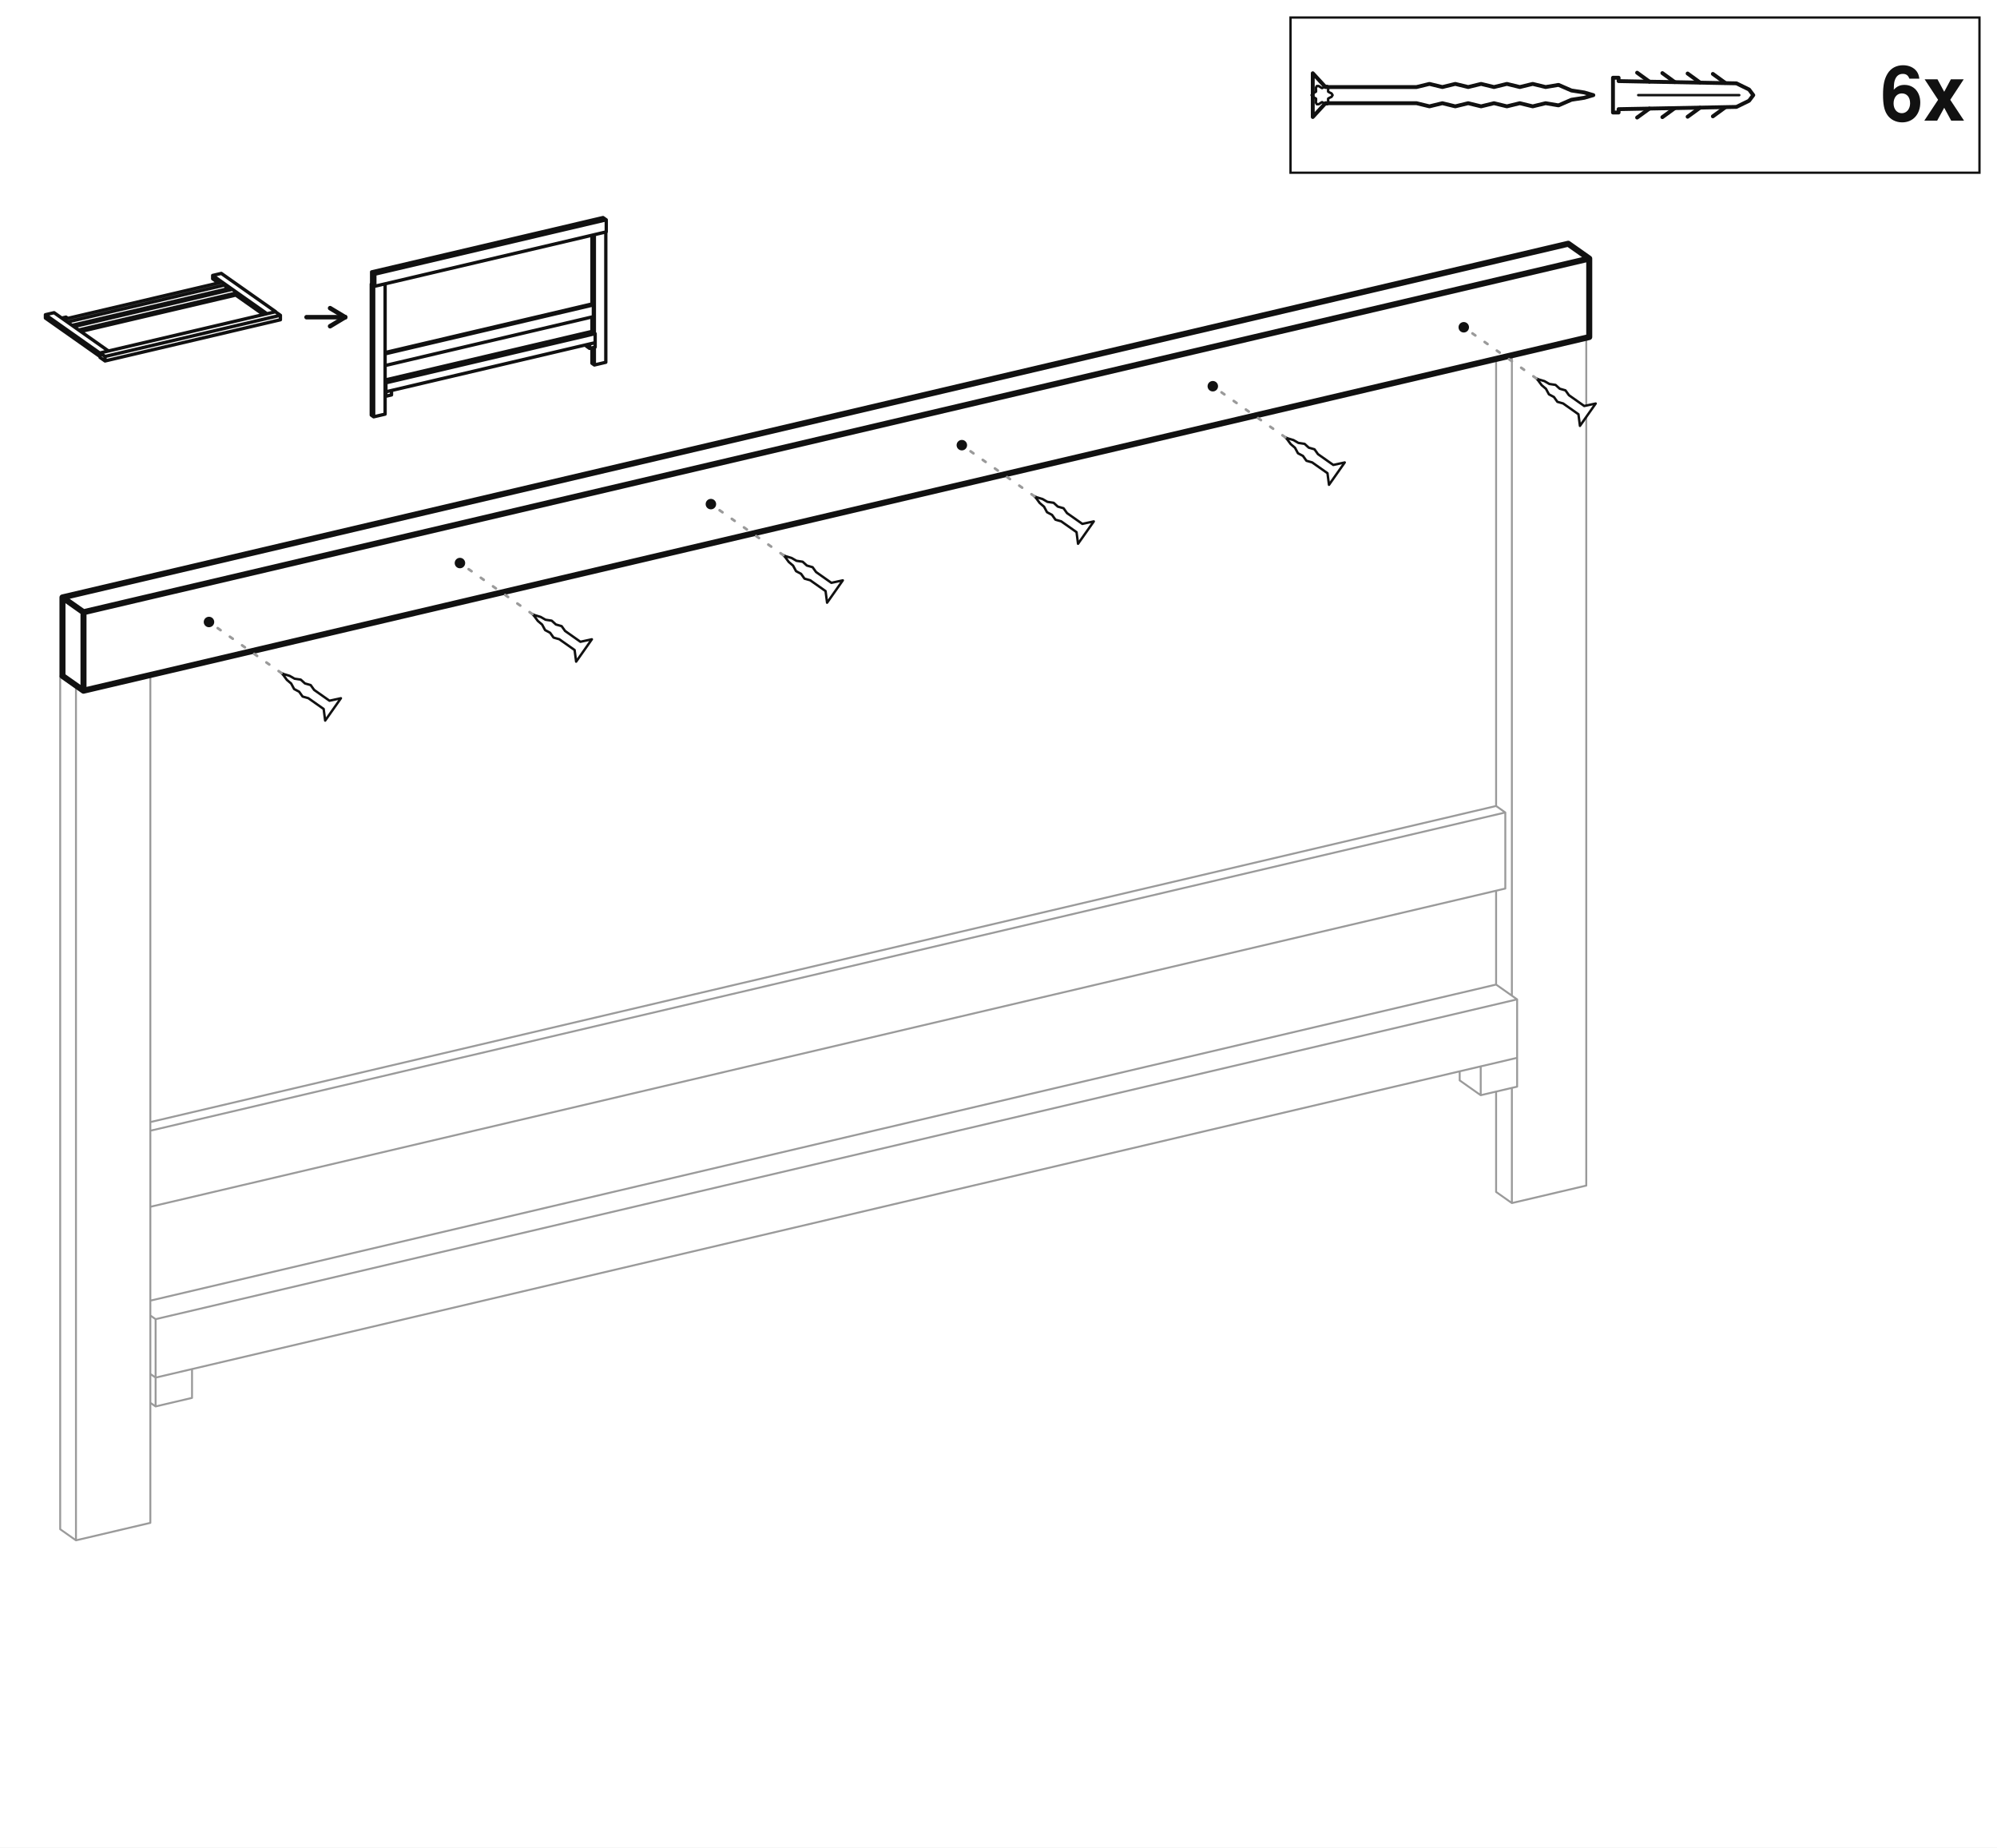
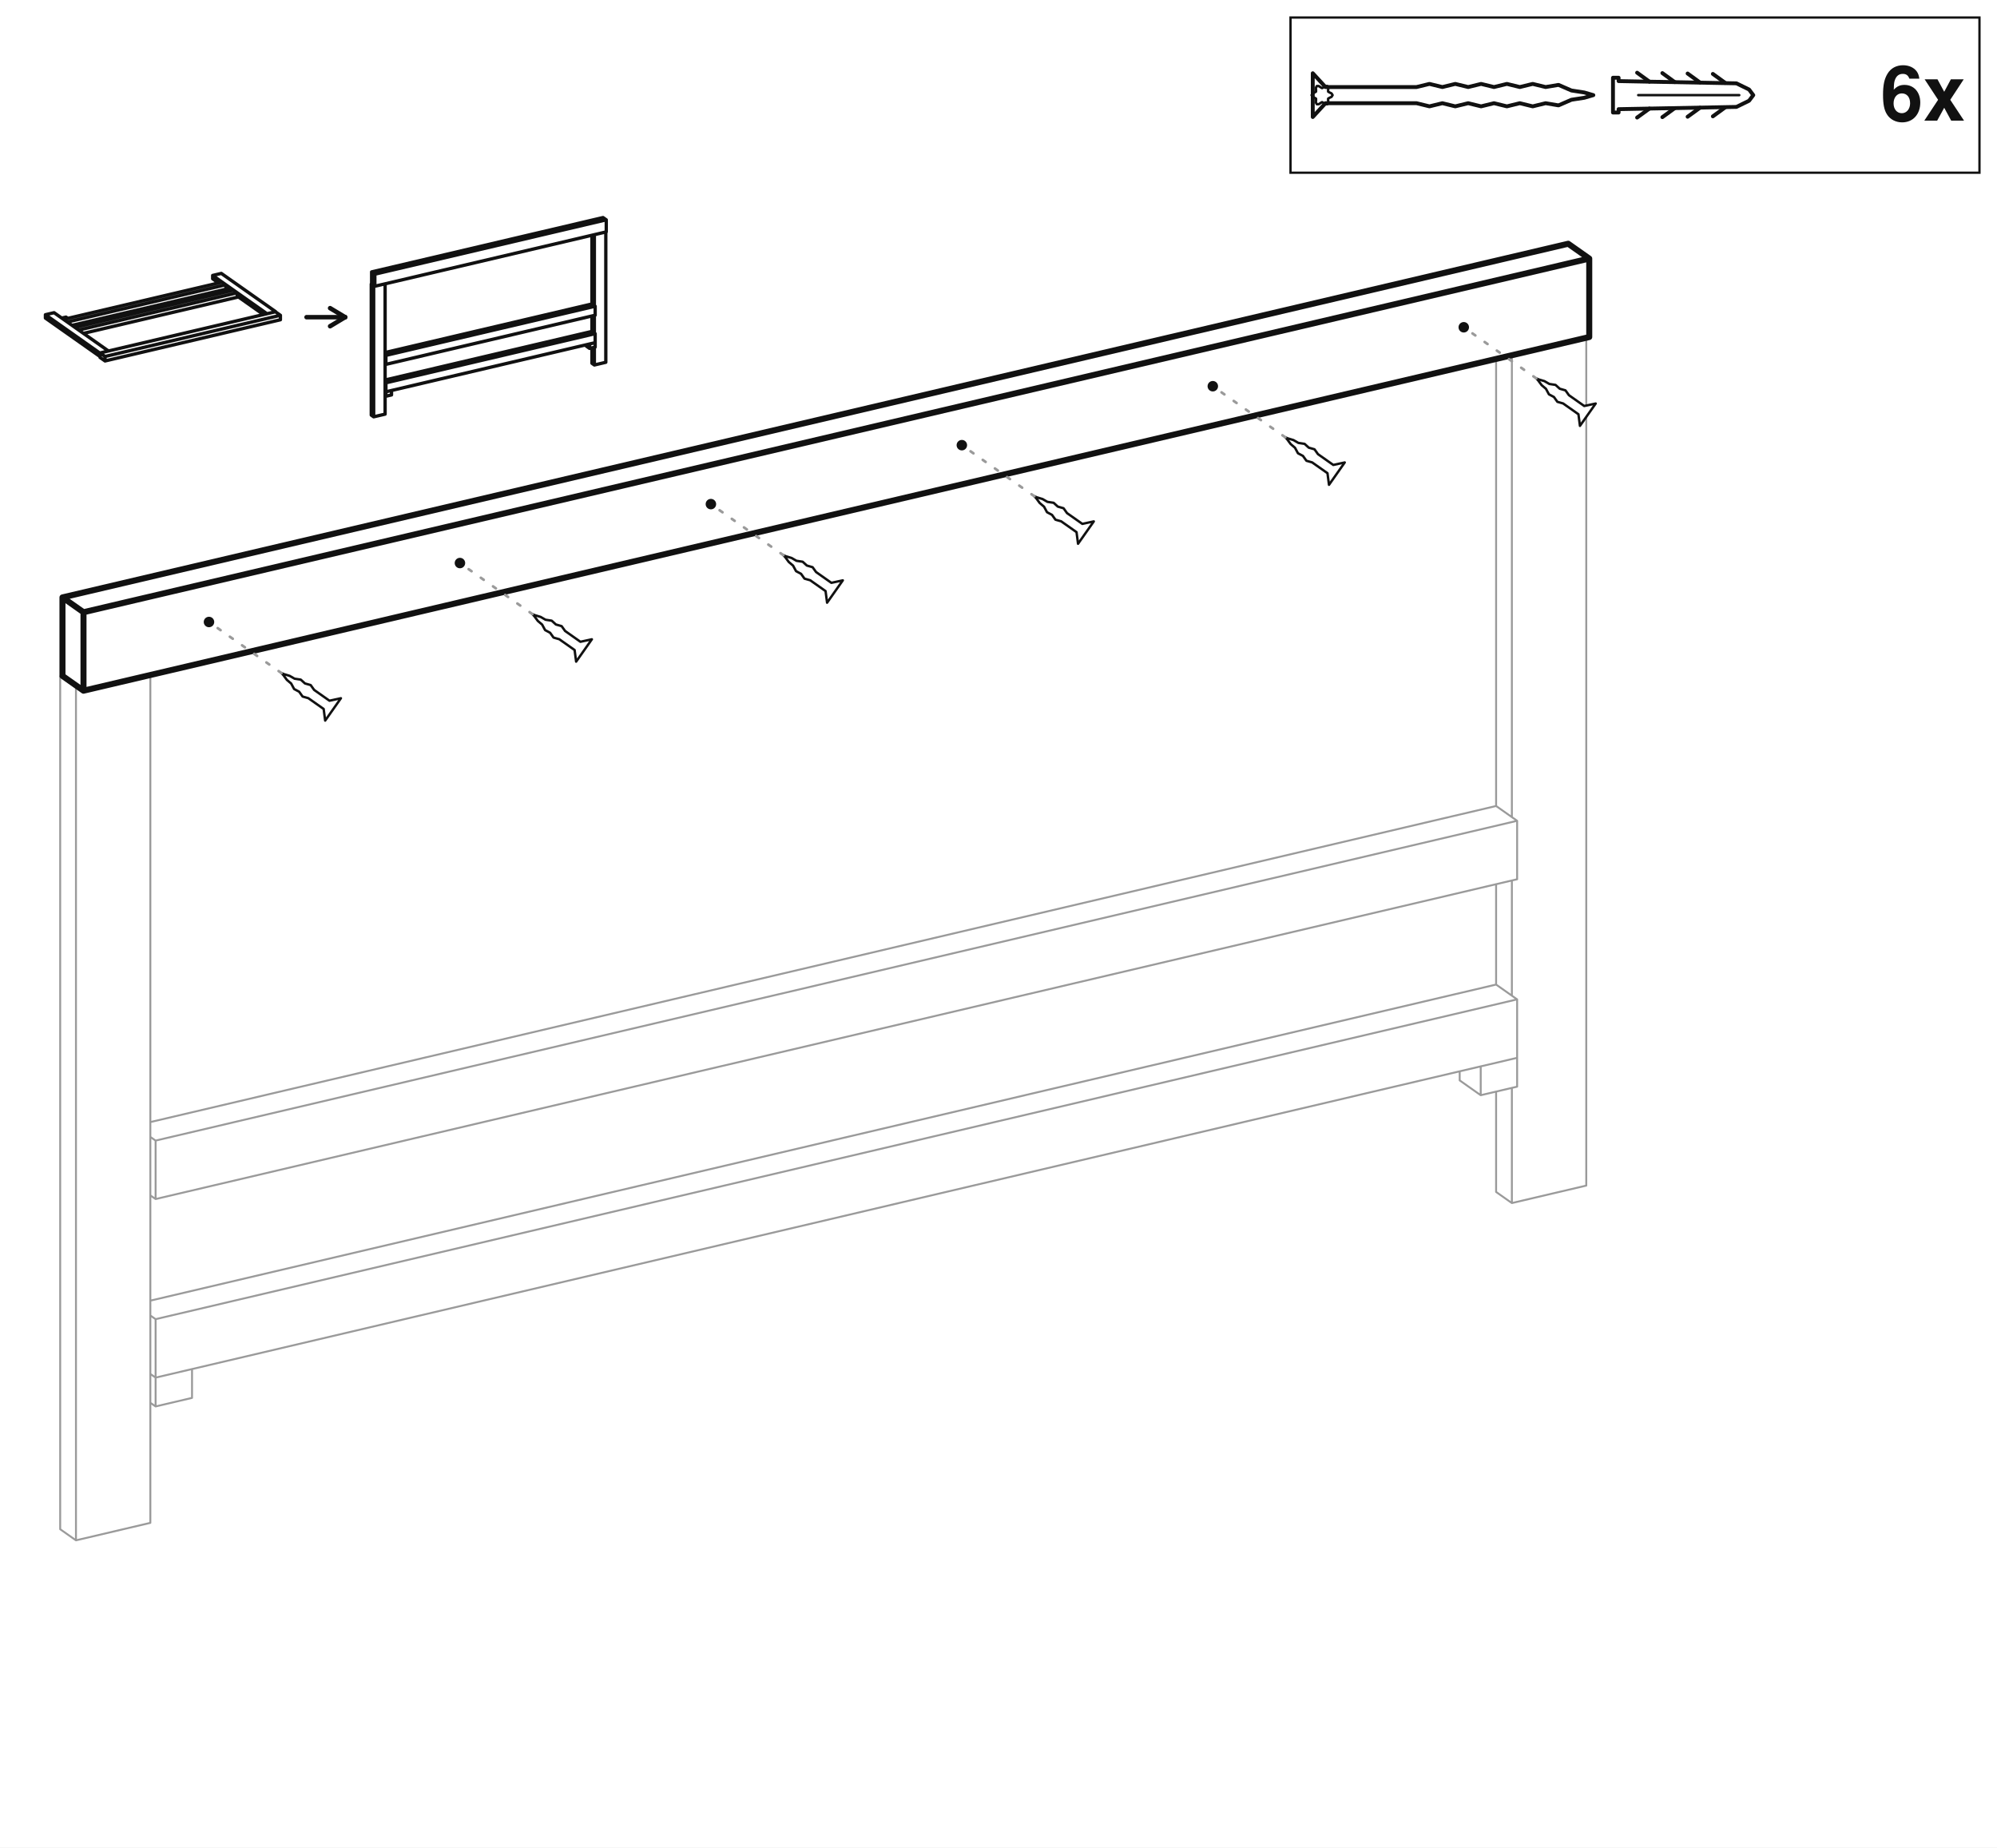
<svg xmlns="http://www.w3.org/2000/svg" viewBox="-1139.38 -913 2278.77 2107.79">
  <rect x="-1139.38" y="-913" width="2278.77" height="2107.79" fill="#ffffff" />
-   <path d="M567.82,210.25 L591.82,227.15 M591.82,293.84 L591.82,227.15 M-967.82,587.77 L-961.82,592 M-961.82,658.69 L-961.82,592 M-967.82,654.46 L-961.82,658.69 M567.82,210.25 L-967.82,570.86 M591.82,293.84 L-961.82,658.69 M591.82,227.15 L-961.82,592 M591.82,326.73 L591.82,293.84 M526.26,319.58 L526.26,309.24 M550.26,336.49 L550.26,303.6 M526.26,319.58 L550.26,336.49 M591.82,326.73 L550.26,336.49 M591.82,293.84 L550.26,303.6 M-920.26,681.81 L-920.26,648.92 M-967.82,654.46 L-961.82,658.69 M-961.82,691.57 L-961.82,658.69 M-967.82,687.35 L-961.82,691.57 M-920.26,681.81 L-961.82,691.57 M-920.26,648.92 L-961.82,658.69 M670.7,439.6 L670.7,-527.69 M567.82,446.85 L567.82,332.37 M567.82,210.25 L567.82,103.17 M567.82,6.53 L567.82,-503.53 M585.82,459.53 L585.82,328.14 M585.82,222.93 L585.82,-507.76 M567.82,446.85 L585.82,459.53 M670.7,439.6 L585.82,459.53 M-967.82,824.38 L-967.82,-142.91 M-1070.7,831.63 L-1070.7,-141.3 M-1070.7,-141.3 L-1052.7,-128.62 M-1052.7,844.31 L-1052.7,-128.62 M-1070.7,831.63 L-1052.7,844.31 M-1068.1,-141.91 L-1070.7,-141.3 M-967.82,824.38 L-1052.7,844.31 M-1050.1,-129.23 L-1052.7,-128.62 M567.82,6.53 L578.32,13.92 M578.32,100.71 L578.32,13.92 M567.82,6.53 L-967.82,367.14 M578.32,100.71 L-967.82,463.79 M578.32,13.92 L-967.82,377" fill="none" stroke="#9a9a9a" stroke-width="2.2" stroke-linecap="round" stroke-linejoin="round" />
+   <path d="M567.82,210.25 L591.82,227.15 M591.82,293.84 L591.82,227.15 M-967.82,587.77 L-961.82,592 M-961.82,658.69 L-961.82,592 M-967.82,654.46 L-961.82,658.69 M567.82,210.25 L-967.82,570.86 M591.82,293.84 L-961.82,658.69 M591.82,227.15 L-961.82,592 M591.82,326.73 L591.82,293.84 M526.26,319.58 L526.26,309.24 M550.26,336.49 L550.26,303.6 M526.26,319.58 L550.26,336.49 M591.82,326.73 L550.26,336.49 M591.82,293.84 L550.26,303.6 M-920.26,681.81 L-920.26,648.92 M-967.82,654.46 L-961.82,658.69 M-961.82,691.57 L-961.82,658.69 M-967.82,687.35 L-961.82,691.57 M-920.26,681.81 L-961.82,691.57 M-920.26,648.92 L-961.82,658.69 M670.7,439.6 L670.7,-527.69 M567.82,446.85 L567.82,332.37 M567.82,210.25 L567.82,95.76 M567.82,6.53 L567.82,-503.53 M585.82,459.53 L585.82,328.14 M585.82,222.93 L585.82,91.53 M585.82,19.21 L585.82,-507.76 M567.82,446.85 L585.82,459.53 M670.7,439.6 L585.82,459.53 M-967.82,824.38 L-967.82,-142.91 M-1070.7,831.63 L-1070.7,-141.3 M-1070.7,-141.3 L-1052.7,-128.62 M-1052.7,844.31 L-1052.7,-128.62 M-1070.7,831.63 L-1052.7,844.31 M-1068.1,-141.91 L-1070.7,-141.3 M-967.82,824.38 L-1052.7,844.31 M-1050.1,-129.23 L-1052.7,-128.62 M567.82,6.53 L591.82,23.43 M591.82,90.12 L591.82,23.43 M-967.82,384.05 L-961.82,388.28 M-961.82,454.96 L-961.82,388.28 M-967.82,450.74 L-961.82,454.96 M567.82,6.53 L-967.82,367.14 M591.82,90.12 L-961.82,454.96 M591.82,23.43 L-961.82,388.28" fill="none" stroke="#9a9a9a" stroke-width="2.2" stroke-linecap="round" stroke-linejoin="round" />
  <path d="M650.1,-634.92 L674.1,-618.01 M674.1,-528.48 L674.1,-618.01 M-1068.1,-141.91 L-1068.1,-231.44 M-1068.1,-231.44 L-1044.1,-214.53 M-1044.1,-125 L-1044.1,-214.53 M-1068.1,-141.91 L-1044.1,-125 M650.1,-634.92 L-1068.1,-231.44 M674.1,-528.48 L-1044.1,-125 M674.1,-618.01 L-1044.1,-214.53" fill="none" stroke="#111111" stroke-width="3.09" stroke-linecap="round" stroke-linejoin="round" stroke-dasharray="26 20" />
  <path d="M650.1,-634.92 L674.1,-618.01 M674.1,-528.48 L674.1,-618.01 M-1068.1,-141.91 L-1068.1,-231.44 M-1068.1,-231.44 L-1044.1,-214.53 M-1044.1,-125 L-1044.1,-214.53 M-1068.1,-141.91 L-1044.1,-125 M650.1,-634.92 L-1068.1,-231.44 M674.1,-528.48 L-1044.1,-125 M674.1,-618.01 L-1044.1,-214.53" fill="none" stroke="#111111" stroke-width="6.87" stroke-linecap="round" stroke-linejoin="round" />
  <rect x="333.21" y="-893" width="786.17" height="177.04" rx="0" fill="#ffffff" stroke="#111111" stroke-width="2.61" />
  <svg x="349.01" y="-852.5" width="521.87" height="96.05" viewBox="0 0 652 120" preserveAspectRatio="xMidYMid meet">
    <g fill="none" stroke="#111" stroke-width="5.5" stroke-linecap="round" stroke-linejoin="round">
      <g transform="scale(4) translate(3 15)" stroke-width="1.38">
        <path d="M 0 -7.8 L 4.53 -2.88 L 36.99 -2.88 L 36.99 -2.88 L 41.59 -4 L 46.19 -2.88 L 50.79 -4 L 55.39 -2.88 L 59.99 -4 L 64.59 -2.88 L 69.19 -4 L 73.79 -2.88 L 78.39 -4 L 82.99 -2.88 L 87.59 -3.65 L 92.19 -1.65 L 96.79 -0.94 L 100 0 L 100 0 L 100 0 L 96.79 0.94 L 92.19 1.65 L 87.59 3.65 L 82.99 2.88 L 78.39 4 L 73.79 2.88 L 69.19 4 L 64.59 2.88 L 59.99 4 L 55.39 2.88 L 50.79 4 L 46.19 2.88 L 41.59 4 L 36.99 2.88 L 36.99 2.88 L 4.53 2.88 L 0 7.8 Z" />
        <path d="M 7.06 0 L 6.7 0.6 L 5.96 0.96 L 5.48 1.25 L 5.47 1.8 L 5.53 2.63 L 5.19 3.24 L 4.49 3.23 L 3.81 2.77 L 3.32 2.5 L 2.83 2.77 L 2.15 3.23 L 1.45 3.24 L 1.11 2.63 L 1.17 1.8 L 1.16 1.25 L 0.68 0.96 L -0.06 0.6 L -0.42 0 L -0.06 -0.6 L 0.68 -0.96 L 1.16 -1.25 L 1.17 -1.8 L 1.11 -2.63 L 1.45 -3.24 L 2.15 -3.23 L 2.83 -2.77 L 3.32 -2.5 L 3.81 -2.77 L 4.49 -3.23 L 5.19 -3.24 L 5.53 -2.63 L 5.47 -1.8 L 5.48 -1.25 L 5.96 -0.96 L 6.7 -0.6 Z" stroke-width="0.88" />
        <path d="M 107 -6.2 L 109 -6.2 L 109 -5 L 151 -4.2 L 155.5 -2 L 157 0 L 155.5 2 L 151 4.2 L 109 5 L 109 6.2 L 107 6.2 Z" />
        <path d="M 120 -4.79 L 115.6 -7.99" />
        <path d="M 120 4.79 L 115.6 7.99" />
        <path d="M 129 -4.65 L 124.6 -7.85" />
        <path d="M 129 4.65 L 124.6 7.85" />
        <path d="M 138 -4.5 L 133.6 -7.7" />
        <path d="M 138 4.5 L 133.6 7.7" />
        <path d="M 147 -4.36 L 142.6 -7.56" />
        <path d="M 147 4.36 L 142.6 7.56" />
        <line x1="116" y1="0" x2="152" y2="0" stroke-width="0.88" />
      </g>
    </g>
  </svg>
  <text x="1103.59" y="-775.39" font-family="Helvetica, Arial, sans-serif" font-size="87.27" font-weight="bold" text-anchor="end" fill="#111111">6x</text>
  <path d="M681.47,-452.64 L668.4,-449.81 L650.91,-462.14 L650.91,-462.14 L646.96,-467.66 L640.43,-469.52 L635.65,-473.87 L628.57,-474.95 L623,-478.17 L616.53,-480.11 L613.62,-481.36 L613.62,-481.36 L613.62,-481.36 L615.77,-479.04 L619.78,-473.6 L624.69,-469.44 L628.09,-463.14 L633.79,-460.1 L637.74,-454.58 L644.27,-452.72 L644.27,-452.72 L661.77,-440.39 L663.5,-427.14 Z" fill="#ffffff" stroke="#111111" stroke-width="2.75" stroke-linejoin="round" />
  <path d="M613.62,-481.36 L530.91,-539.62" fill="none" stroke="#9a9a9a" stroke-width="3.02" stroke-linecap="round" stroke-dasharray="4 13" />
  <circle cx="530.91" cy="-539.62" r="5.98" fill="#111111" />
  <path d="M395.1,-385.4 L382.04,-382.56 L364.54,-394.89 L364.54,-394.89 L360.59,-400.41 L354.06,-402.27 L349.28,-406.62 L342.2,-407.7 L336.63,-410.92 L330.16,-412.86 L327.26,-414.11 L327.26,-414.11 L327.26,-414.11 L329.41,-411.79 L333.42,-406.35 L338.32,-402.19 L341.72,-395.89 L347.43,-392.86 L351.38,-387.33 L357.9,-385.47 L357.9,-385.47 L375.4,-373.15 L377.13,-359.89 Z" fill="#ffffff" stroke="#111111" stroke-width="2.75" stroke-linejoin="round" />
  <path d="M327.26,-414.11 L244.55,-472.38" fill="none" stroke="#9a9a9a" stroke-width="3.02" stroke-linecap="round" stroke-dasharray="4 13" />
  <circle cx="244.55" cy="-472.38" r="5.98" fill="#111111" />
  <path d="M108.74,-318.15 L95.67,-315.32 L78.17,-327.64 L78.17,-327.64 L74.22,-333.17 L67.69,-335.03 L62.92,-339.37 L55.84,-340.45 L50.27,-343.67 L43.8,-345.62 L40.89,-346.86 L40.89,-346.86 L40.89,-346.86 L43.04,-344.55 L47.05,-339.11 L51.96,-334.95 L55.36,-328.64 L61.06,-325.61 L65.01,-320.09 L71.54,-318.23 L71.54,-318.23 L89.04,-305.9 L90.77,-292.64 Z" fill="#ffffff" stroke="#111111" stroke-width="2.75" stroke-linejoin="round" />
  <path d="M40.89,-346.86 L-41.82,-405.13" fill="none" stroke="#9a9a9a" stroke-width="3.02" stroke-linecap="round" stroke-dasharray="4 13" />
  <circle cx="-41.82" cy="-405.13" r="5.98" fill="#111111" />
  <path d="M-177.63,-250.9 L-190.7,-248.07 L-208.19,-260.4 L-208.19,-260.4 L-212.14,-265.92 L-218.67,-267.78 L-223.45,-272.13 L-230.53,-273.21 L-236.1,-276.43 L-242.57,-278.37 L-245.47,-279.61 L-245.47,-279.61 L-245.47,-279.61 L-243.32,-277.3 L-239.32,-271.86 L-234.41,-267.7 L-231.01,-261.39 L-225.31,-258.36 L-221.36,-252.84 L-214.83,-250.98 L-214.83,-250.98 L-197.33,-238.65 L-195.6,-225.4 Z" fill="#ffffff" stroke="#111111" stroke-width="2.75" stroke-linejoin="round" />
  <path d="M-245.47,-279.61 L-328.18,-337.88" fill="none" stroke="#9a9a9a" stroke-width="3.02" stroke-linecap="round" stroke-dasharray="4 13" />
  <circle cx="-328.18" cy="-337.88" r="5.98" fill="#111111" />
  <path d="M-463.99,-183.65 L-477.06,-180.82 L-494.56,-193.15 L-494.56,-193.15 L-498.51,-198.67 L-505.04,-200.53 L-509.81,-204.88 L-516.89,-205.96 L-522.46,-209.18 L-528.93,-211.12 L-531.84,-212.37 L-531.84,-212.37 L-531.84,-212.37 L-529.69,-210.05 L-525.68,-204.61 L-520.77,-200.45 L-517.37,-194.15 L-511.67,-191.11 L-507.72,-185.59 L-501.19,-183.73 L-501.19,-183.73 L-483.7,-171.41 L-481.96,-158.15 Z" fill="#ffffff" stroke="#111111" stroke-width="2.75" stroke-linejoin="round" />
  <path d="M-531.84,-212.37 L-614.55,-270.64" fill="none" stroke="#9a9a9a" stroke-width="3.02" stroke-linecap="round" stroke-dasharray="4 13" />
  <circle cx="-614.55" cy="-270.64" r="5.98" fill="#111111" />
  <path d="M-750.36,-116.41 L-763.43,-113.58 L-780.92,-125.9 L-780.92,-125.9 L-784.87,-131.42 L-791.4,-133.28 L-796.18,-137.63 L-803.26,-138.71 L-808.83,-141.93 L-815.3,-143.88 L-818.2,-145.12 L-818.2,-145.12 L-818.2,-145.12 L-816.05,-142.81 L-812.05,-137.36 L-807.14,-133.2 L-803.74,-126.9 L-798.04,-123.87 L-794.09,-118.34 L-787.56,-116.48 L-787.56,-116.48 L-770.06,-104.16 L-768.33,-90.9 Z" fill="#ffffff" stroke="#111111" stroke-width="2.75" stroke-linejoin="round" />
  <path d="M-818.2,-145.12 L-900.91,-203.39" fill="none" stroke="#9a9a9a" stroke-width="3.02" stroke-linecap="round" stroke-dasharray="4 13" />
  <circle cx="-900.91" cy="-203.39" r="5.98" fill="#111111" />
-   <path d="M-885.88,-591.13 L-881.63,-588.14 M-881.63,-588.14 L-881.63,-583.03 M-1066.84,-548.64 L-1062.59,-545.64 M-885.88,-591.13 L-1066.84,-548.64 M-881.63,-588.14 L-1062.59,-545.64 M-881.63,-583.03 L-1057.15,-541.81 M-887.97,-592.61 L-885.88,-591.13 M-892.82,-591.47 L-890.72,-590 M-892.82,-591.47 L-892.82,-589.5 M-887.97,-592.61 L-892.82,-591.47 M-885.88,-591.13 L-890.72,-590 M-1064.09,-551.25 L-1062,-549.77 M-1068.94,-550.11 L-1066.84,-548.64 M-1064.09,-551.25 L-1068.94,-550.11 M-1062,-549.77 L-1066.84,-548.64 M-886.82,-601.08 L-824.8,-557.39 M-824.8,-557.39 L-824.8,-557.11 M-896.71,-598.76 L-834.69,-555.07 M-896.71,-594.93 L-892.05,-591.65 M-881.63,-584.31 L-878.25,-581.93 M-870.34,-576.35 L-838.76,-554.11 M-896.71,-598.76 L-896.71,-594.93 M-886.82,-601.08 L-896.71,-598.76 M-824.8,-557.39 L-834.69,-555.07 M-1077.67,-556.27 L-1015.65,-512.57 M-1087.56,-553.95 L-1025.53,-510.25 M-1025.53,-510.25 L-1025.53,-506.42 M-1087.56,-550.12 L-1025.53,-506.42 M-1087.56,-553.95 L-1087.56,-550.12 M-1077.67,-556.27 L-1087.56,-553.95 M-1015.65,-512.57 L-1025.53,-510.25 M-1025.23,-506.49 L-1025.53,-506.42 M-874.17,-582.89 L-868.64,-578.99 M-868.64,-578.99 L-868.64,-576.75 M-1055.13,-540.39 L-1049.6,-536.49 M-874.17,-582.89 L-1055.13,-540.39 M-868.64,-578.99 L-1049.6,-536.49 M-868.64,-576.75 L-1047.22,-534.82 M-825.1,-557.32 L-819.4,-553.3 M-819.4,-553.3 L-819.4,-548.19 M-1025.23,-510.32 L-1019.52,-506.3 M-1019.52,-506.3 L-1019.52,-501.19 M-1025.23,-505.22 L-1019.52,-501.19 M-1025.23,-510.32 L-1025.23,-505.22 M-825.1,-557.32 L-1025.23,-510.32 M-819.4,-553.3 L-1019.52,-506.3 M-819.4,-548.19 L-1019.52,-501.19" fill="none" stroke="#111111" stroke-width="3.78" stroke-linecap="round" stroke-linejoin="round" />
-   <path d="M-463.91,-534.92 L-460.23,-532.32 M-460.23,-522.07 L-460.23,-532.32 M-699.93,-476.89 L-699.01,-476.25 M-699.01,-466 L-699.01,-476.25 M-699.93,-466.65 L-699.01,-466 M-463.91,-534.92 L-699.93,-479.49 M-460.23,-522.07 L-699.01,-466 M-460.23,-532.32 L-699.01,-476.25 M-460.23,-517.01 L-460.23,-522.07 M-470.3,-518.11 L-470.3,-519.7 M-466.61,-515.51 L-466.61,-520.57 M-470.3,-518.11 L-466.61,-515.51 M-460.23,-517.01 L-466.61,-515.51 M-460.23,-522.07 L-466.61,-520.57 M-692.62,-462.44 L-692.62,-467.5 M-699.93,-466.65 L-699.01,-466 M-699.01,-460.94 L-699.01,-466 M-699.93,-461.59 L-699.01,-460.94 M-692.62,-462.44 L-699.01,-460.94 M-692.62,-467.5 L-699.01,-466 M-448.1,-499.67 L-448.1,-648.33 M-463.91,-498.55 L-463.91,-516.15 M-463.91,-534.92 L-463.91,-551.37 M-463.91,-566.23 L-463.91,-644.62 M-461.15,-496.6 L-461.15,-516.8 M-461.15,-532.97 L-461.15,-645.27 M-463.91,-498.55 L-461.15,-496.6 M-448.1,-499.67 L-461.15,-496.6 M-699.93,-440.53 L-699.93,-589.19 M-715.74,-439.42 L-715.74,-588.95 M-715.74,-588.95 L-712.98,-587 M-712.98,-437.47 L-712.98,-587 M-715.74,-439.42 L-712.98,-437.47 M-715.34,-589.04 L-715.74,-588.95 M-699.93,-440.53 L-712.98,-437.47 M-712.58,-587.09 L-712.98,-587 M-463.91,-566.23 L-462.3,-565.09 M-462.3,-551.75 L-462.3,-565.09 M-463.91,-566.23 L-699.93,-510.8 M-462.3,-551.75 L-699.93,-495.95 M-462.3,-565.09 L-699.93,-509.29 M-451.27,-664.81 L-447.58,-662.21 M-447.58,-648.45 L-447.58,-662.21 M-715.34,-589.04 L-715.34,-602.8 M-715.34,-602.8 L-711.65,-600.2 M-711.65,-586.44 L-711.65,-600.2 M-715.34,-589.04 L-711.65,-586.44 M-451.27,-664.81 L-715.34,-602.8 M-447.58,-648.45 L-711.65,-586.44 M-447.58,-662.21 L-711.65,-600.2" fill="none" stroke="#111111" stroke-width="3.78" stroke-linecap="round" stroke-linejoin="round" />
+   <path d="M-885.88,-591.13 L-881.63,-588.14 M-881.63,-588.14 L-881.63,-583.03 M-1066.84,-548.64 L-1062.59,-545.64 M-885.88,-591.13 L-1066.84,-548.64 M-881.63,-588.14 L-1062.59,-545.64 M-881.63,-583.03 L-1057.15,-541.81 M-887.97,-592.61 L-885.88,-591.13 M-892.82,-591.47 L-890.72,-590 M-892.82,-591.47 L-892.82,-589.5 M-887.97,-592.61 L-892.82,-591.47 M-885.88,-591.13 L-890.72,-590 M-1064.09,-551.25 L-1062,-549.77 M-1068.94,-550.11 L-1066.84,-548.64 M-1064.09,-551.25 L-1068.94,-550.11 M-1062,-549.77 L-1066.84,-548.64 M-886.82,-601.08 L-824.8,-557.39 M-824.8,-557.39 L-824.8,-557.11 M-896.71,-598.76 L-834.69,-555.07 M-896.71,-594.93 L-892.05,-591.65 M-881.63,-584.31 L-876.97,-581.03 M-868.64,-575.16 L-838.76,-554.11 M-896.71,-598.76 L-896.71,-594.93 M-886.82,-601.08 L-896.71,-598.76 M-824.8,-557.39 L-834.69,-555.07 M-1077.67,-556.27 L-1015.65,-512.57 M-1087.56,-553.95 L-1025.53,-510.25 M-1025.53,-510.25 L-1025.53,-506.42 M-1087.56,-550.12 L-1025.53,-506.42 M-1087.56,-553.95 L-1087.56,-550.12 M-1077.67,-556.27 L-1087.56,-553.95 M-1015.65,-512.57 L-1025.53,-510.25 M-1025.23,-506.49 L-1025.53,-506.42 M-872.89,-581.98 L-868.64,-578.99 M-868.64,-578.99 L-868.64,-573.88 M-1053.85,-539.49 L-1049.6,-536.49 M-872.89,-581.98 L-1053.85,-539.49 M-868.64,-578.99 L-1049.6,-536.49 M-868.64,-573.88 L-1044.16,-532.66 M-825.1,-557.32 L-819.4,-553.3 M-819.4,-553.3 L-819.4,-548.19 M-1025.23,-510.32 L-1019.52,-506.3 M-1019.52,-506.3 L-1019.52,-501.19 M-1025.23,-505.22 L-1019.52,-501.19 M-1025.23,-510.32 L-1025.23,-505.22 M-825.1,-557.32 L-1025.23,-510.32 M-819.4,-553.3 L-1019.52,-506.3 M-819.4,-548.19 L-1019.52,-501.19" fill="none" stroke="#111111" stroke-width="3.78" stroke-linecap="round" stroke-linejoin="round" />
+   <path d="M-463.91,-534.92 L-460.23,-532.32 M-460.23,-522.07 L-460.23,-532.32 M-699.93,-476.89 L-699.01,-476.25 M-699.01,-466 L-699.01,-476.25 M-699.93,-466.65 L-699.01,-466 M-463.91,-534.92 L-699.93,-479.49 M-460.23,-522.07 L-699.01,-466 M-460.23,-532.32 L-699.01,-476.25 M-460.23,-517.01 L-460.23,-522.07 M-470.3,-518.11 L-470.3,-519.7 M-466.61,-515.51 L-466.61,-520.57 M-470.3,-518.11 L-466.61,-515.51 M-460.23,-517.01 L-466.61,-515.51 M-460.23,-522.07 L-466.61,-520.57 M-692.62,-462.44 L-692.62,-467.5 M-699.93,-466.65 L-699.01,-466 M-699.01,-460.94 L-699.01,-466 M-699.93,-461.59 L-699.01,-460.94 M-692.62,-462.44 L-699.01,-460.94 M-692.62,-467.5 L-699.01,-466 M-448.1,-499.67 L-448.1,-648.33 M-463.91,-498.55 L-463.91,-516.15 M-463.91,-534.92 L-463.91,-552.51 M-463.91,-566.23 L-463.91,-644.62 M-461.15,-496.6 L-461.15,-516.8 M-461.15,-532.97 L-461.15,-553.16 M-461.15,-564.28 L-461.15,-645.27 M-463.91,-498.55 L-461.15,-496.6 M-448.1,-499.67 L-461.15,-496.6 M-699.93,-440.53 L-699.93,-589.19 M-715.74,-439.42 L-715.74,-588.95 M-715.74,-588.95 L-712.98,-587 M-712.98,-437.47 L-712.98,-587 M-715.74,-439.42 L-712.98,-437.47 M-715.34,-589.04 L-715.74,-588.95 M-699.93,-440.53 L-712.98,-437.47 M-712.58,-587.09 L-712.98,-587 M-463.91,-566.23 L-460.23,-563.63 M-460.23,-553.38 L-460.23,-563.63 M-699.93,-508.21 L-699.01,-507.56 M-699.01,-497.31 L-699.01,-507.56 M-699.93,-497.96 L-699.01,-497.31 M-463.91,-566.23 L-699.93,-510.8 M-460.23,-553.38 L-699.01,-497.31 M-460.23,-563.63 L-699.01,-507.56 M-451.27,-664.81 L-447.58,-662.21 M-447.58,-648.45 L-447.58,-662.21 M-715.34,-589.04 L-715.34,-602.8 M-715.34,-602.8 L-711.65,-600.2 M-711.65,-586.44 L-711.65,-600.2 M-715.34,-589.04 L-711.65,-586.44 M-451.27,-664.81 L-715.34,-602.8 M-447.58,-648.45 L-711.65,-586.44 M-447.58,-662.21 L-711.65,-600.2" fill="none" stroke="#111111" stroke-width="3.78" stroke-linecap="round" stroke-linejoin="round" />
  <path d="M-789.57,-551.14 L-745.57,-551.14" fill="none" stroke="#111111" stroke-width="5.15" stroke-linecap="round" />
  <path d="M-745.57,-551.14 L-762.71,-561.45" fill="none" stroke="#111111" stroke-width="5.15" stroke-linecap="round" />
  <path d="M-745.57,-551.14 L-762.71,-540.83" fill="none" stroke="#111111" stroke-width="5.15" stroke-linecap="round" />
</svg>
